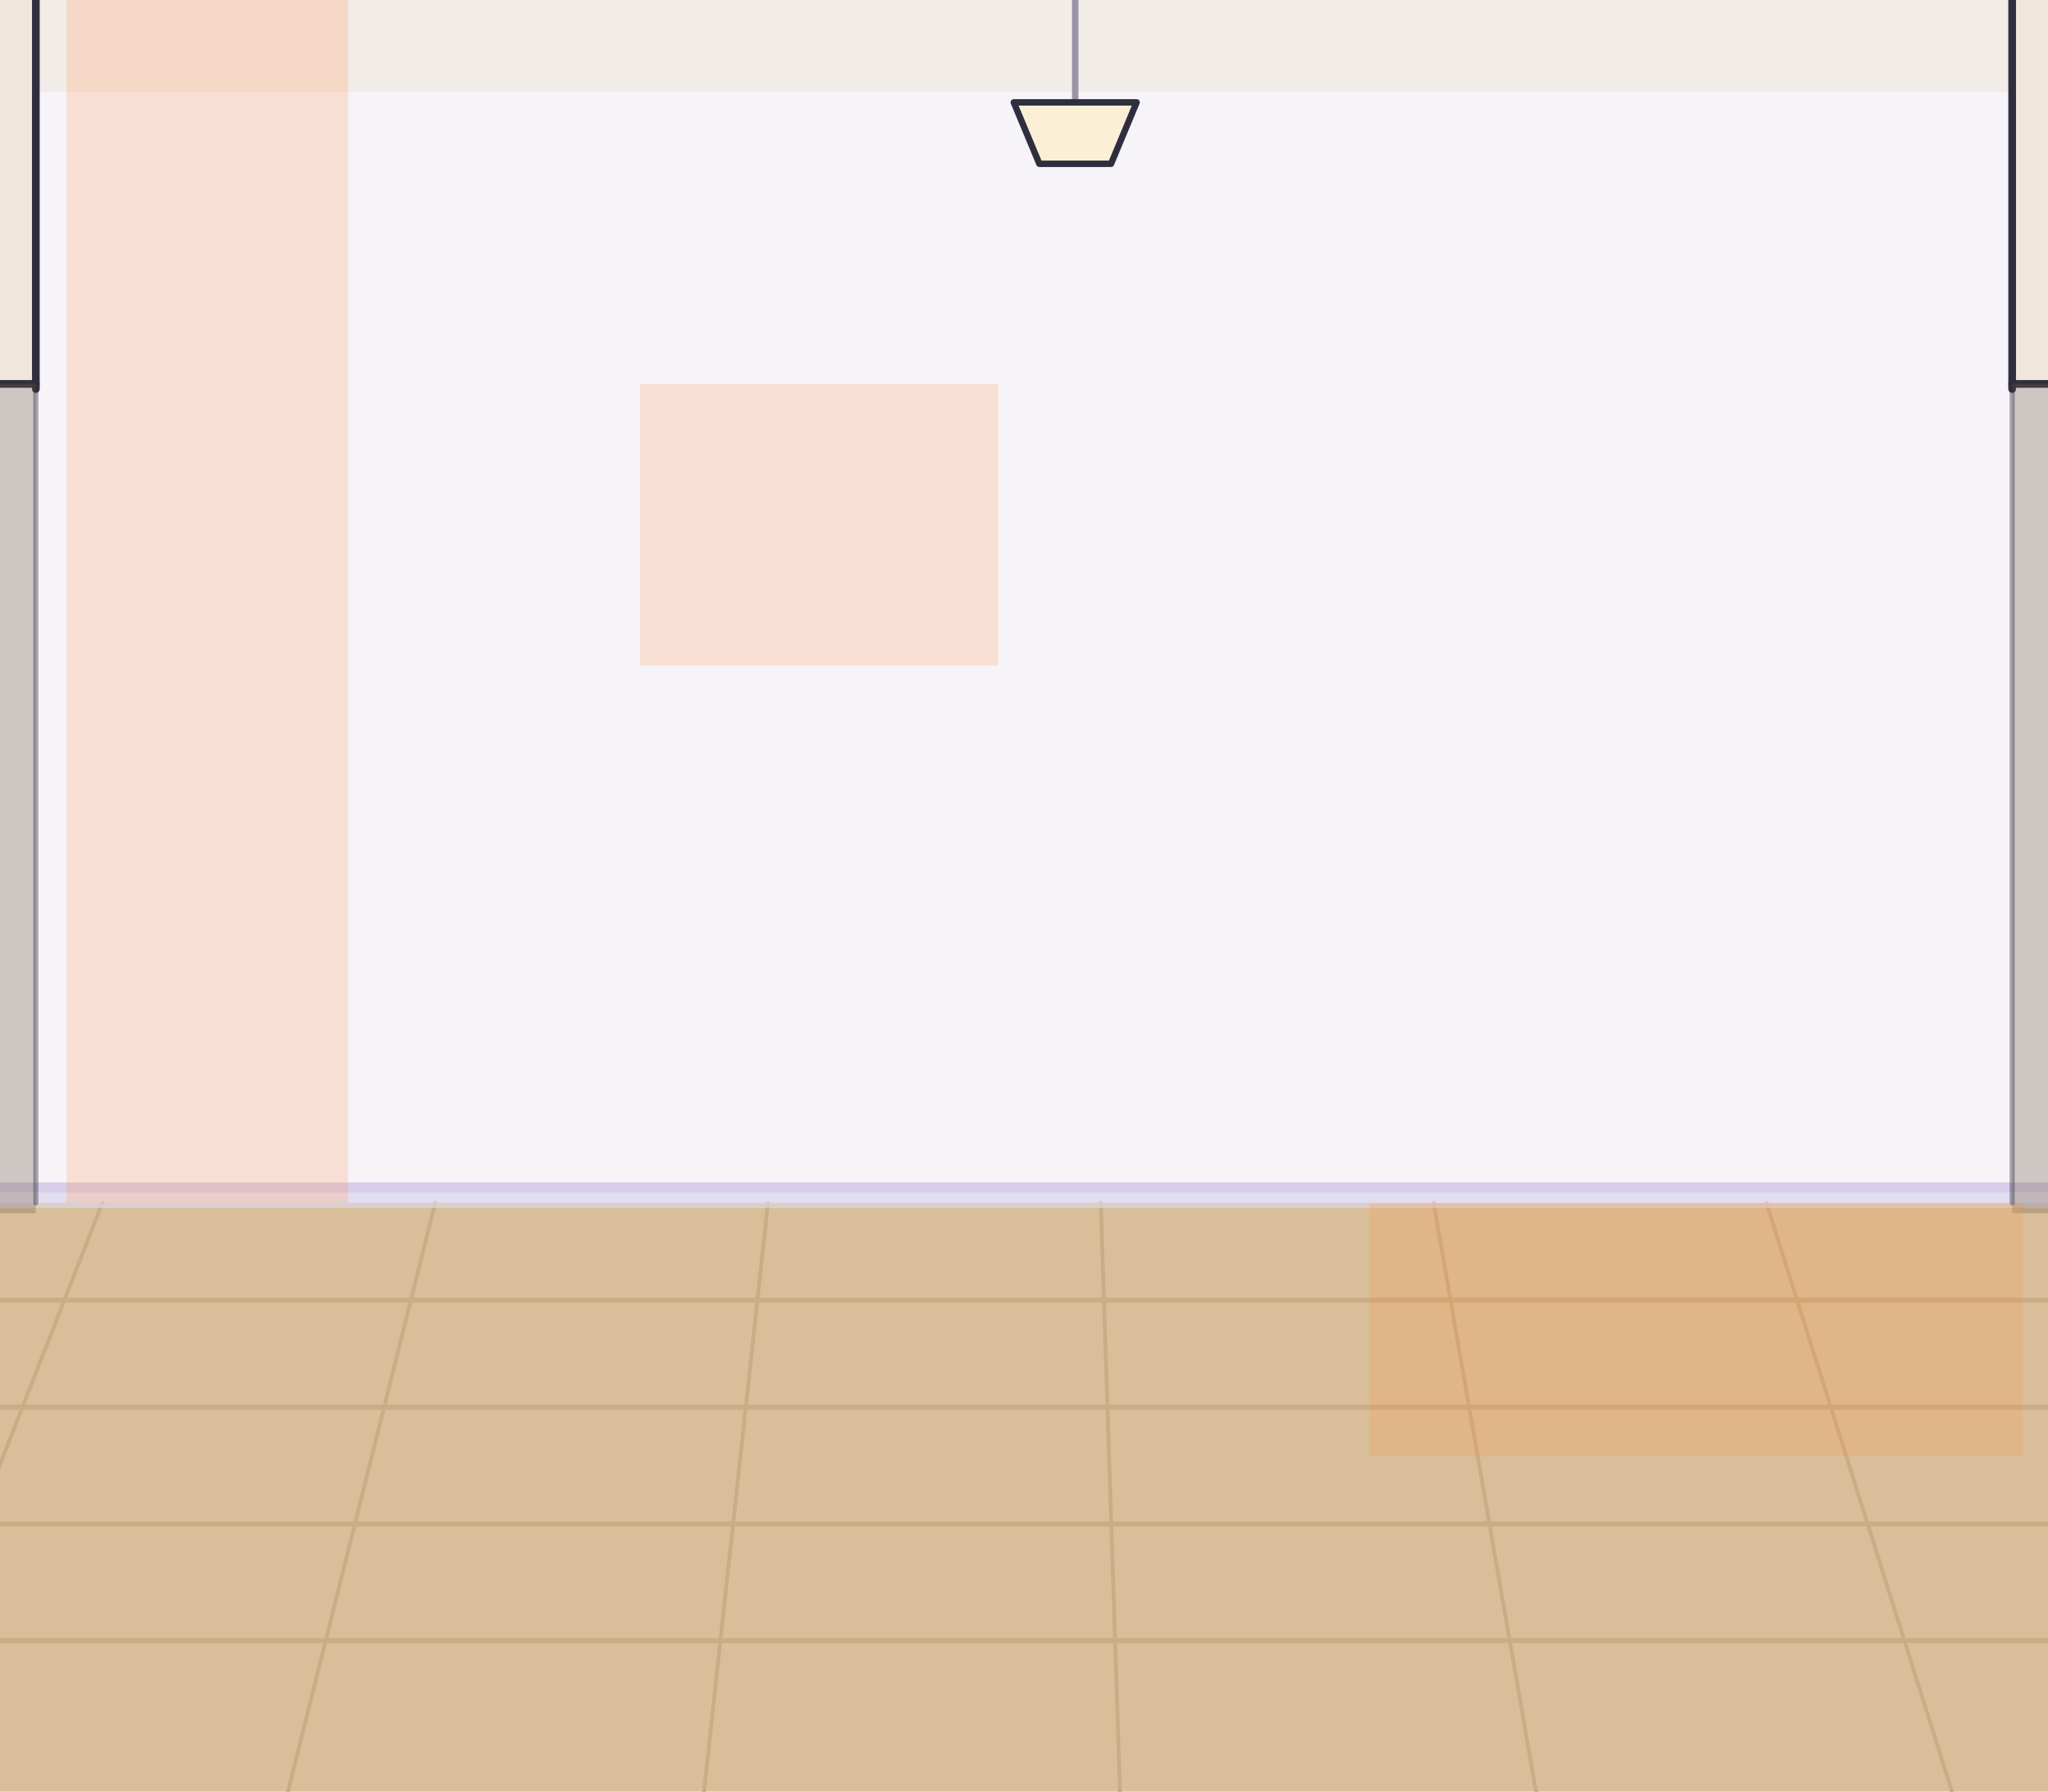
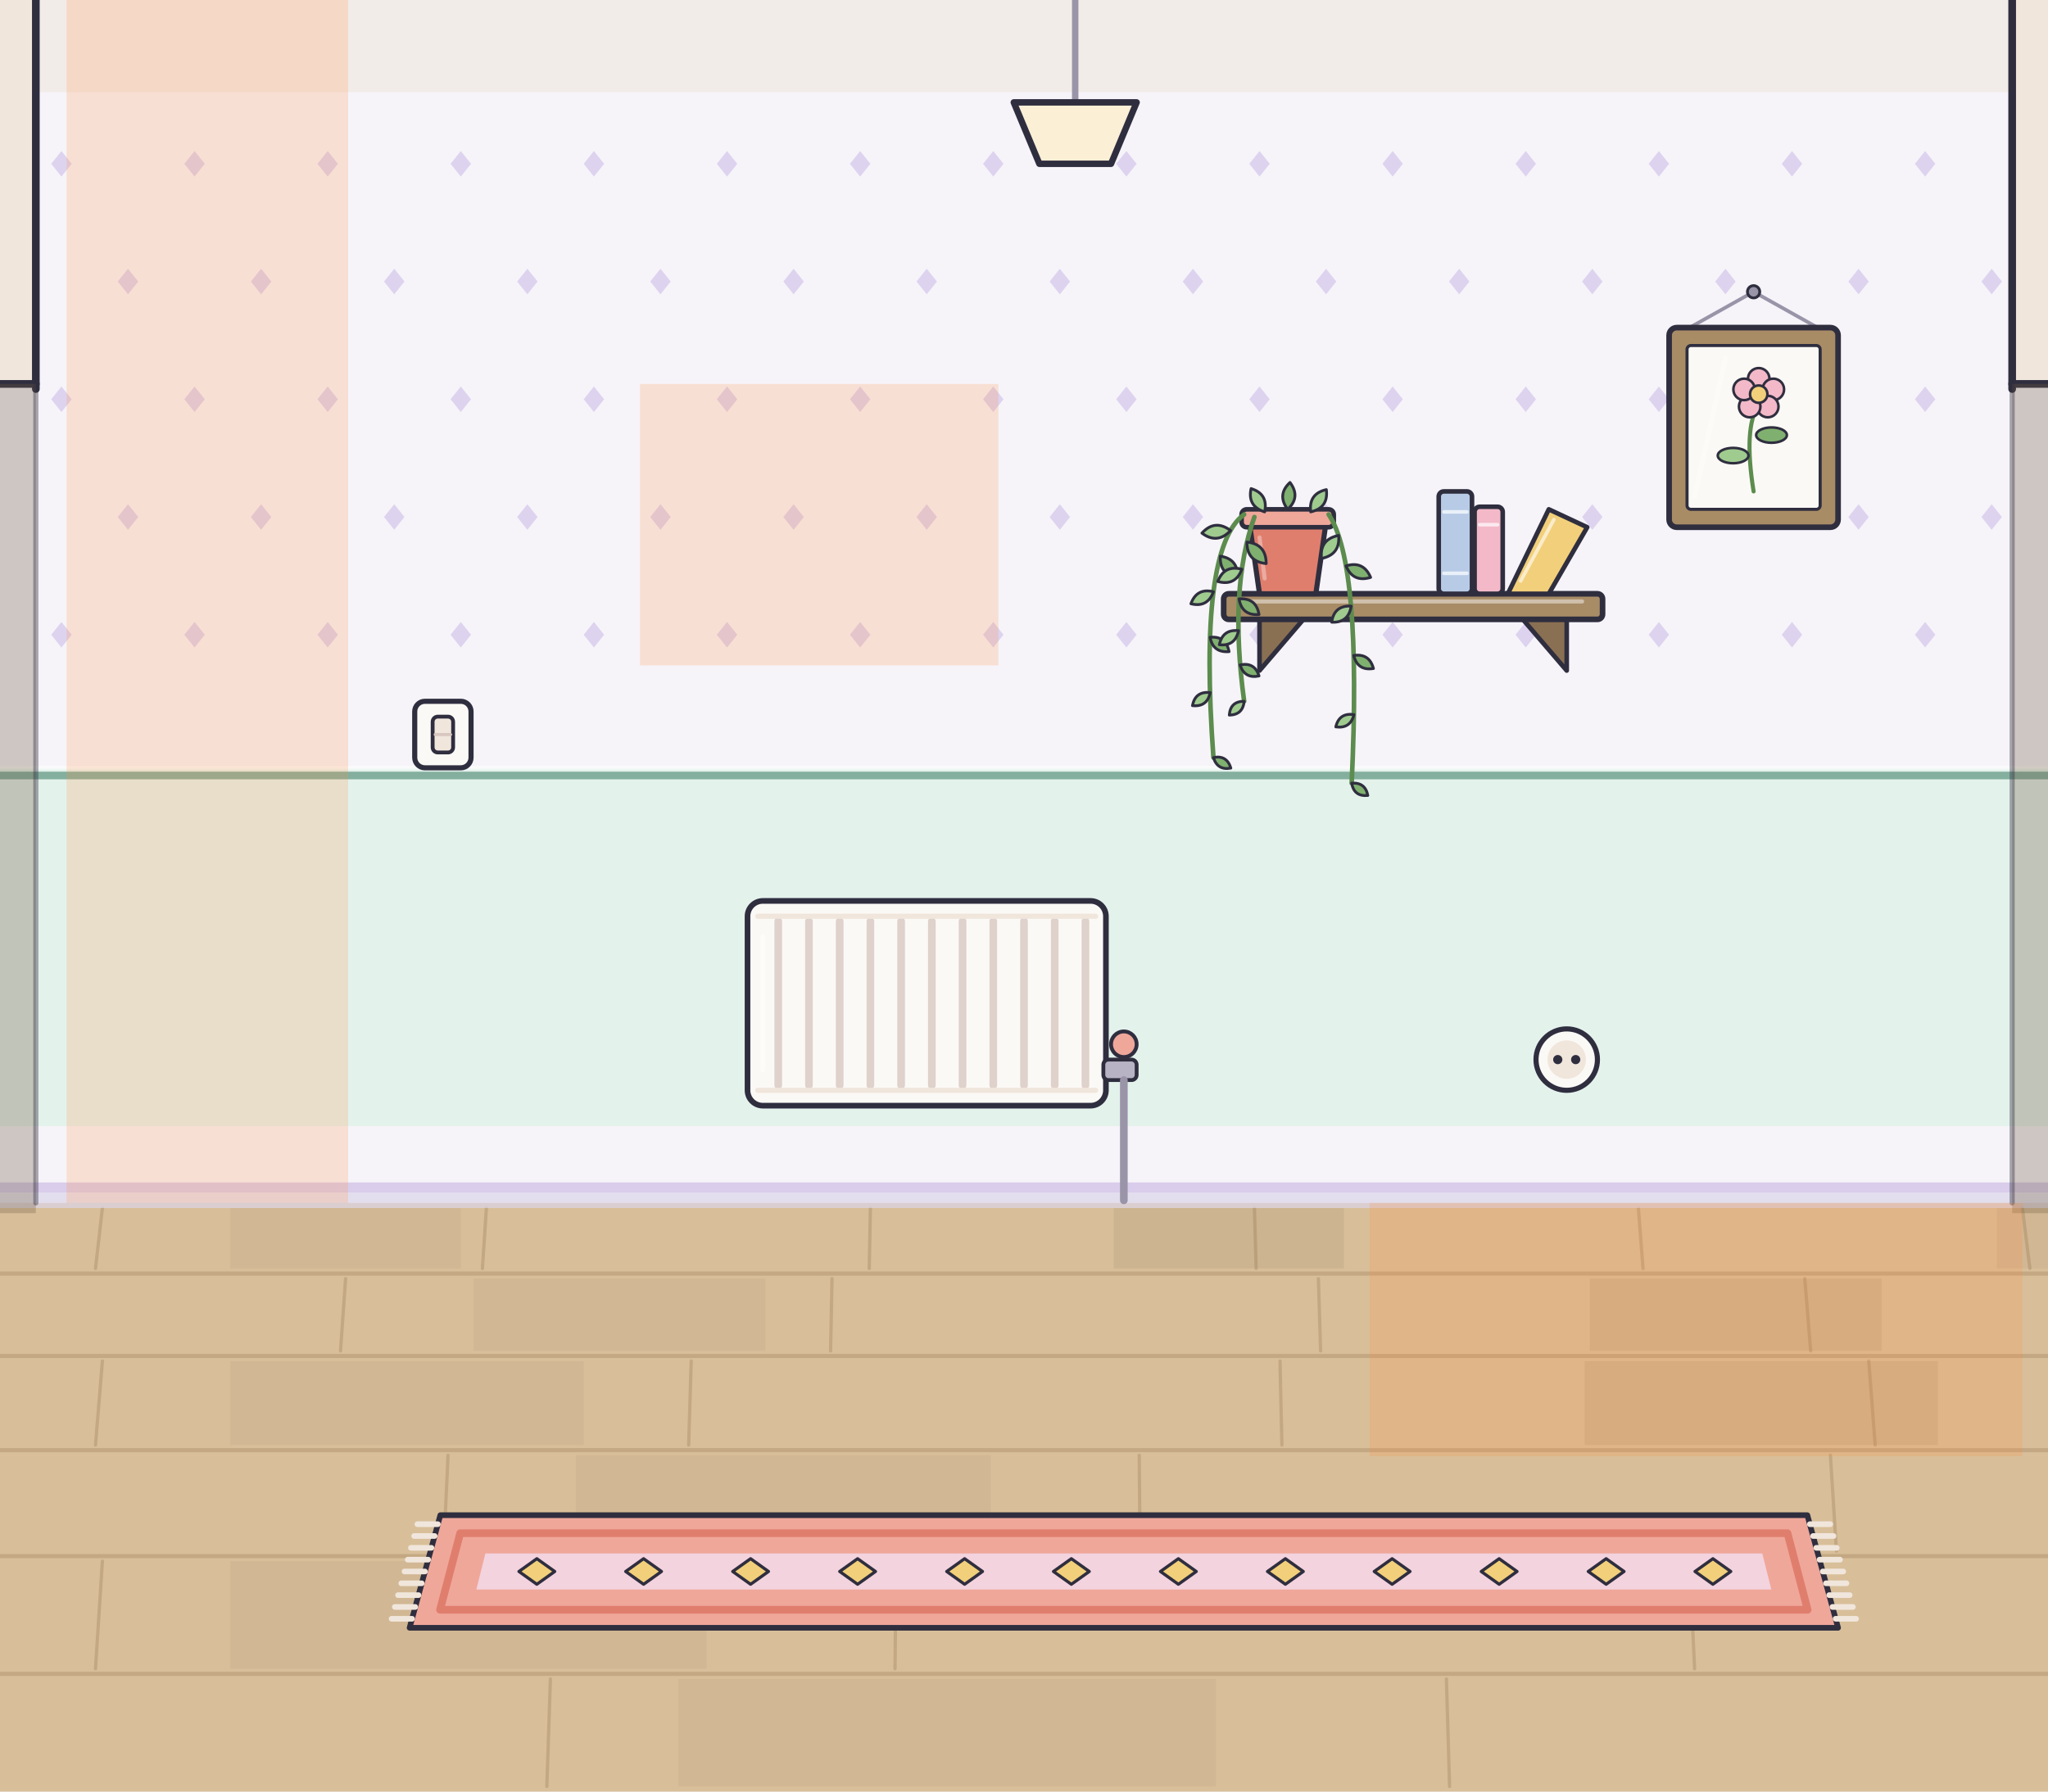
<svg xmlns="http://www.w3.org/2000/svg" viewBox="0 0 800 700" width="800" height="700">
-   <g id="stěna" data-box="-1 -1 802 472">
+   <g id="stěna" data-box="-2.5 -1 805 472">
    <rect x="0" y="0" width="800" height="470" fill="#F6F4F9" stroke="none" />
    <rect x="0" y="0" width="800" height="36" fill="#F0E6DC" stroke="none" opacity="0.6" />
-   </g>
-   <g id="podlaha" data-box="-51.75 468.25 1141 233.5">
+     <rect x="0" y="300" width="800" height="140" fill="#E4F2EC" stroke="none" />
+     <path d="M 0 300 L 800 300" stroke="#FFFFFF" stroke-width="1.4" stroke-linejoin="round" stroke-linecap="round" opacity="0.6" />
+     <path d="M 0 303 L 800 303" stroke="#84AF9F" stroke-width="3" stroke-linejoin="round" stroke-linecap="round" />
+     <path d="M 24 59 L 28 64 L 24 69 L 20 64 Z M 76 59 L 80 64 L 76 69 L 72 64 Z M 128 59 L 132 64 L 128 69 L 124 64 Z M 180 59 L 184 64 L 180 69 L 176 64 Z M 232 59 L 236 64 L 232 69 L 228 64 Z M 284 59 L 288 64 L 284 69 L 280 64 Z M 336 59 L 340 64 L 336 69 L 332 64 Z M 388 59 L 392 64 L 388 69 L 384 64 Z M 440 59 L 444 64 L 440 69 L 436 64 Z M 492 59 L 496 64 L 492 69 L 488 64 Z M 544 59 L 548 64 L 544 69 L 540 64 Z M 596 59 L 600 64 L 596 69 L 592 64 Z M 648 59 L 652 64 L 648 69 L 644 64 Z M 700 59 L 704 64 L 700 69 L 696 64 Z M 752 59 L 756 64 L 752 69 L 748 64 Z M 50 105 L 54 110 L 50 115 L 46 110 Z M 102 105 L 106 110 L 102 115 L 98 110 Z M 154 105 L 158 110 L 154 115 L 150 110 Z M 206 105 L 210 110 L 206 115 L 202 110 Z M 258 105 L 262 110 L 258 115 L 254 110 Z M 310 105 L 314 110 L 310 115 L 306 110 Z M 362 105 L 366 110 L 362 115 L 358 110 Z M 414 105 L 418 110 L 414 115 L 410 110 Z M 466 105 L 470 110 L 466 115 L 462 110 Z M 518 105 L 522 110 L 518 115 L 514 110 Z M 570 105 L 574 110 L 570 115 L 566 110 Z M 622 105 L 626 110 L 622 115 L 618 110 Z M 674 105 L 678 110 L 674 115 L 670 110 Z M 726 105 L 730 110 L 726 115 L 722 110 Z M 778 105 L 782 110 L 778 115 L 774 110 Z M 24 151 L 28 156 L 24 161 L 20 156 Z M 76 151 L 80 156 L 76 161 L 72 156 Z M 128 151 L 132 156 L 128 161 L 124 156 Z M 180 151 L 184 156 L 180 161 L 176 156 Z M 232 151 L 236 156 L 232 161 L 228 156 Z M 284 151 L 288 156 L 284 161 L 280 156 Z M 336 151 L 340 156 L 336 161 L 332 156 Z M 388 151 L 392 156 L 388 161 L 384 156 Z M 440 151 L 444 156 L 440 161 L 436 156 Z M 492 151 L 496 156 L 492 161 L 488 156 Z M 544 151 L 548 156 L 544 161 L 540 156 Z M 596 151 L 600 156 L 596 161 L 592 156 Z M 648 151 L 652 156 L 648 161 L 644 156 Z M 700 151 L 704 156 L 700 161 L 696 156 Z M 752 151 L 756 156 L 752 161 L 748 156 Z M 50 197 L 54 202 L 50 207 L 46 202 Z M 102 197 L 106 202 L 102 207 L 98 202 Z M 154 197 L 158 202 L 154 207 L 150 202 Z M 206 197 L 210 202 L 206 207 L 202 202 Z M 258 197 L 262 202 L 258 207 L 254 202 Z M 310 197 L 314 202 L 310 207 L 306 202 Z M 362 197 L 366 202 L 362 207 L 358 202 Z M 414 197 L 418 202 L 414 207 L 410 202 Z M 466 197 L 470 202 L 466 207 L 462 202 Z M 518 197 L 522 202 L 518 207 L 514 202 Z M 570 197 L 574 202 L 570 207 L 566 202 Z M 622 197 L 626 202 L 622 207 L 618 202 Z M 674 197 L 678 202 L 674 207 L 670 202 Z M 726 197 L 730 202 L 726 207 L 722 202 Z M 778 197 L 782 202 L 778 207 L 774 202 Z M 24 243 L 28 248 L 24 253 L 20 248 Z M 76 243 L 80 248 L 76 253 L 72 248 Z M 128 243 L 132 248 L 128 253 L 124 248 Z M 180 243 L 184 248 L 180 253 L 176 248 Z M 232 243 L 236 248 L 232 253 L 228 248 Z M 284 243 L 288 248 L 284 253 L 280 248 Z M 336 243 L 340 248 L 336 253 L 332 248 Z M 388 243 L 392 248 L 388 253 L 384 248 Z M 440 243 L 444 248 L 440 253 L 436 248 Z M 492 243 L 496 248 L 492 253 L 488 248 Z M 544 243 L 548 248 L 544 253 L 540 248 Z M 596 243 L 600 248 L 596 253 L 592 248 Z M 648 243 L 652 248 L 648 253 L 644 248 Z M 700 243 L 704 248 L 700 253 L 696 248 Z M 752 243 L 756 248 L 752 253 L 748 248 Z" fill="#C9B8E8" stroke="none" opacity="0.55" />
+   </g>
+   <g id="podlaha" data-box="-1.8 469 872.8 232">
    <rect x="0" y="470" width="800" height="230" fill="#D8BF9A" stroke="none" />
-     <path d="M 0 508 L 800 508" stroke="#C9AD84" stroke-width="2" stroke-linejoin="round" stroke-linecap="round" />
-     <path d="M 0 549.8 L 800 549.8" stroke="#C9AD84" stroke-width="2" stroke-linejoin="round" stroke-linecap="round" />
-     <path d="M 0 595.4 L 800 595.4" stroke="#C9AD84" stroke-width="2" stroke-linejoin="round" stroke-linecap="round" />
-     <path d="M 0 641 L 800 641" stroke="#C9AD84" stroke-width="2" stroke-linejoin="round" stroke-linecap="round" />
-     <path d="M 40 470 L -50 700" stroke="#C9AD84" stroke-width="1.5" stroke-linejoin="round" stroke-linecap="round" />
-     <path d="M 170 470 L 112.5 700" stroke="#C9AD84" stroke-width="1.5" stroke-linejoin="round" stroke-linecap="round" />
-     <path d="M 300 470 L 275 700" stroke="#C9AD84" stroke-width="1.5" stroke-linejoin="round" stroke-linecap="round" />
-     <path d="M 430 470 L 437.5 700" stroke="#C9AD84" stroke-width="1.5" stroke-linejoin="round" stroke-linecap="round" />
-     <path d="M 560 470 L 600 700" stroke="#C9AD84" stroke-width="1.5" stroke-linejoin="round" stroke-linecap="round" />
-     <path d="M 690 470 L 762.5 700" stroke="#C9AD84" stroke-width="1.5" stroke-linejoin="round" stroke-linecap="round" />
-     <path d="M 820 470 L 925 700" stroke="#C9AD84" stroke-width="1.5" stroke-linejoin="round" stroke-linecap="round" />
-     <path d="M 950 470 L 1087.5 700" stroke="#C9AD84" stroke-width="1.5" stroke-linejoin="round" stroke-linecap="round" />
+     <path d="M 0 497.6 L 800 497.6" stroke="#A88C66" stroke-width="1.6" stroke-linejoin="round" stroke-linecap="round" opacity="0.45" />
+     <path d="M 0 529.8 L 800 529.8" stroke="#A88C66" stroke-width="1.6" stroke-linejoin="round" stroke-linecap="round" opacity="0.45" />
+     <path d="M 0 566.6 L 800 566.6" stroke="#A88C66" stroke-width="1.6" stroke-linejoin="round" stroke-linecap="round" opacity="0.45" />
+     <path d="M 0 608 L 800 608" stroke="#A88C66" stroke-width="1.6" stroke-linejoin="round" stroke-linecap="round" opacity="0.45" />
+     <path d="M 0 654 L 800 654" stroke="#A88C66" stroke-width="1.6" stroke-linejoin="round" stroke-linecap="round" opacity="0.45" />
+     <path d="M 40 472 L 37.3 495.6" stroke="#A88C66" stroke-width="1.3" stroke-linejoin="round" stroke-linecap="round" opacity="0.45" />
+     <path d="M 190 472 L 188.43 495.6" stroke="#A88C66" stroke-width="1.3" stroke-linejoin="round" stroke-linecap="round" opacity="0.45" />
+     <path d="M 340 472 L 339.55 495.6" stroke="#A88C66" stroke-width="1.3" stroke-linejoin="round" stroke-linecap="round" opacity="0.45" />
+     <path d="M 490 472 L 490.68 495.6" stroke="#A88C66" stroke-width="1.3" stroke-linejoin="round" stroke-linecap="round" opacity="0.45" />
+     <path d="M 640 472 L 641.8 495.6" stroke="#A88C66" stroke-width="1.3" stroke-linejoin="round" stroke-linecap="round" opacity="0.45" />
+     <path d="M 790 472 L 792.92 495.6" stroke="#A88C66" stroke-width="1.3" stroke-linejoin="round" stroke-linecap="round" opacity="0.45" />
+     <rect x="90" y="472" width="90" height="23.6" fill="#8A7052" stroke="none" opacity="0.1" />
+     <rect x="435" y="472" width="90" height="23.6" fill="#8A7052" stroke="none" opacity="0.14" />
+     <rect x="780" y="472" width="90" height="23.6" fill="#8A7052" stroke="none" opacity="0.1" />
+     <path d="M 135 499.6 L 133.01 527.8" stroke="#A88C66" stroke-width="1.3" stroke-linejoin="round" stroke-linecap="round" opacity="0.45" />
+     <path d="M 325 499.6 L 324.44 527.8" stroke="#A88C66" stroke-width="1.3" stroke-linejoin="round" stroke-linecap="round" opacity="0.45" />
+     <path d="M 515 499.6 L 515.86 527.8" stroke="#A88C66" stroke-width="1.3" stroke-linejoin="round" stroke-linecap="round" opacity="0.45" />
+     <path d="M 705 499.6 L 707.29 527.8" stroke="#A88C66" stroke-width="1.3" stroke-linejoin="round" stroke-linecap="round" opacity="0.45" />
+     <rect x="185" y="499.6" width="114" height="28.2" fill="#8A7052" stroke="none" opacity="0.1" />
+     <rect x="621" y="499.6" width="114" height="28.2" fill="#8A7052" stroke="none" opacity="0.14" />
+     <path d="M 40 531.8 L 37.3 564.6" stroke="#A88C66" stroke-width="1.3" stroke-linejoin="round" stroke-linecap="round" opacity="0.45" />
+     <path d="M 270 531.8 L 269.02 564.6" stroke="#A88C66" stroke-width="1.3" stroke-linejoin="round" stroke-linecap="round" opacity="0.45" />
+     <path d="M 500 531.8 L 500.75 564.6" stroke="#A88C66" stroke-width="1.3" stroke-linejoin="round" stroke-linecap="round" opacity="0.45" />
+     <path d="M 730 531.8 L 732.48 564.6" stroke="#A88C66" stroke-width="1.3" stroke-linejoin="round" stroke-linecap="round" opacity="0.45" />
+     <rect x="90" y="531.8" width="138" height="32.8" fill="#8A7052" stroke="none" opacity="0.1" />
+     <rect x="619" y="531.8" width="138" height="32.8" fill="#8A7052" stroke="none" opacity="0.14" />
+     <path d="M 175 568.6 L 173.31 606" stroke="#A88C66" stroke-width="1.3" stroke-linejoin="round" stroke-linecap="round" opacity="0.45" />
+     <path d="M 445 568.6 L 445.34 606" stroke="#A88C66" stroke-width="1.3" stroke-linejoin="round" stroke-linecap="round" opacity="0.45" />
+     <path d="M 715 568.6 L 717.36 606" stroke="#A88C66" stroke-width="1.3" stroke-linejoin="round" stroke-linecap="round" opacity="0.45" />
+     <rect x="225" y="568.6" width="162" height="37.4" fill="#8A7052" stroke="none" opacity="0.1" />
+     <path d="M 40 610 L 37.3 652" stroke="#A88C66" stroke-width="1.3" stroke-linejoin="round" stroke-linecap="round" opacity="0.45" />
+     <path d="M 350 610 L 349.62 652" stroke="#A88C66" stroke-width="1.3" stroke-linejoin="round" stroke-linecap="round" opacity="0.45" />
+     <path d="M 660 610 L 661.95 652" stroke="#A88C66" stroke-width="1.3" stroke-linejoin="round" stroke-linecap="round" opacity="0.45" />
+     <rect x="90" y="610" width="186" height="42" fill="#8A7052" stroke="none" opacity="0.1" />
+     <path d="M 215 656 L 213.61 698" stroke="#A88C66" stroke-width="1.3" stroke-linejoin="round" stroke-linecap="round" opacity="0.45" />
+     <path d="M 565 656 L 566.24 698" stroke="#A88C66" stroke-width="1.3" stroke-linejoin="round" stroke-linecap="round" opacity="0.45" />
+     <rect x="265" y="656" width="210" height="42" fill="#8A7052" stroke="none" opacity="0.1" />
  </g>
  <g id="lišta" data-box="-1 439 802 34">
    <rect x="0" y="440" width="800" height="26" fill="#F6F4F9" stroke="none" />
    <rect x="0" y="462" width="800" height="4" fill="#D9CDEB" stroke="none" />
    <rect x="0" y="466" width="800" height="6" fill="#DCD4E8" stroke="none" opacity="0.7" />
  </g>
  <g id="průchod levý" data-box="-2.5 -2.5 19 477.5">
    <rect x="0" y="0" width="14" height="150" fill="#F0E6DC" stroke="none" />
    <path d="M 14 0 L 14 152" stroke="#2F2E3F" stroke-width="3" stroke-linejoin="round" stroke-linecap="round" />
    <path d="M 0 150 L 14 150" stroke="#2F2E3F" stroke-width="3" stroke-linejoin="round" stroke-linecap="round" />
    <rect x="0" y="150" width="14" height="324" fill="#6F5A41" stroke="none" opacity="0.3" />
    <path d="M 14 150 L 14 470" stroke="#2F2E3F" stroke-width="2" stroke-linejoin="round" stroke-linecap="round" opacity="0.4" />
  </g>
  <g id="průchod pravý" data-box="783.5 -2.5 19 477.5">
    <rect x="786" y="0" width="14" height="150" fill="#F0E6DC" stroke="none" />
    <path d="M 786 0 L 786 152" stroke="#2F2E3F" stroke-width="3" stroke-linejoin="round" stroke-linecap="round" />
    <path d="M 786 150 L 800 150" stroke="#2F2E3F" stroke-width="3" stroke-linejoin="round" stroke-linecap="round" />
    <rect x="786" y="150" width="14" height="324" fill="#6F5A41" stroke="none" opacity="0.3" />
    <path d="M 786 150 L 786 470" stroke="#2F2E3F" stroke-width="2" stroke-linejoin="round" stroke-linecap="round" opacity="0.4" />
  </g>
  <g id="lampa" data-box="393.75 -2.25 52.5 68.5">
    <path d="M 420 0 L 420 40" stroke="#9A94A8" stroke-width="2.5" stroke-linejoin="round" stroke-linecap="round" />
    <path d="M 396 40 L 444 40 L 434 64 L 406 64 Z" fill="#FBEFD6" stroke="#2F2E3F" stroke-width="2.5" stroke-linejoin="round" stroke-linecap="round" />
  </g>
+   <g id="běhoun" data-box="150.86 589.9 576.28 48.2">
+     <path d="M 172 592 L 706 592 L 718 636 L 160 636 Z" fill="#EFA79A" stroke="#2F2E3F" stroke-width="2.2" stroke-linejoin="round" stroke-linecap="round" />
+     <path d="M 179.76 599.04 L 698.24 599.04 L 706.11 628.96 L 171.89 628.96 Z" fill="none" stroke="#E07E6D" stroke-width="3" stroke-linejoin="round" stroke-linecap="round" />
+     <path d="M 189.61 606.96 L 688.39 606.96 L 691.93 621.04 L 186.07 621.04 Z" fill="#F3D3DE" stroke="none" />
+     <path d="M 209.7 609.0 L 216.7 614.0 L 209.7 619.0 L 202.7 614.0 Z" fill="#F2CF7A" stroke="#2F2E3F" stroke-width="1.2" stroke-linejoin="round" stroke-linecap="round" />
+     <path d="M 251.4 609.0 L 258.4 614.0 L 251.4 619.0 L 244.4 614.0 Z" fill="#F2CF7A" stroke="#2F2E3F" stroke-width="1.2" stroke-linejoin="round" stroke-linecap="round" />
+     <path d="M 293.2 609.0 L 300.2 614.0 L 293.2 619.0 L 286.2 614.0 Z" fill="#F2CF7A" stroke="#2F2E3F" stroke-width="1.2" stroke-linejoin="round" stroke-linecap="round" />
+     <path d="M 335.0 609.0 L 342.0 614.0 L 335.0 619.0 L 328.0 614.0 Z" fill="#F2CF7A" stroke="#2F2E3F" stroke-width="1.2" stroke-linejoin="round" stroke-linecap="round" />
+     <path d="M 376.8 609.0 L 383.8 614.0 L 376.8 619.0 L 369.8 614.0 Z" fill="#F2CF7A" stroke="#2F2E3F" stroke-width="1.2" stroke-linejoin="round" stroke-linecap="round" />
+     <path d="M 418.5 609.0 L 425.5 614.0 L 418.5 619.0 L 411.5 614.0 Z" fill="#F2CF7A" stroke="#2F2E3F" stroke-width="1.2" stroke-linejoin="round" stroke-linecap="round" />
+     <path d="M 460.3 609.0 L 467.3 614.0 L 460.3 619.0 L 453.3 614.0 Z" fill="#F2CF7A" stroke="#2F2E3F" stroke-width="1.2" stroke-linejoin="round" stroke-linecap="round" />
+     <path d="M 502.1 609.0 L 509.1 614.0 L 502.1 619.0 L 495.1 614.0 Z" fill="#F2CF7A" stroke="#2F2E3F" stroke-width="1.2" stroke-linejoin="round" stroke-linecap="round" />
+     <path d="M 543.8 609.0 L 550.8 614.0 L 543.8 619.0 L 536.8 614.0 Z" fill="#F2CF7A" stroke="#2F2E3F" stroke-width="1.2" stroke-linejoin="round" stroke-linecap="round" />
+     <path d="M 585.6 609.0 L 592.6 614.0 L 585.6 619.0 L 578.6 614.0 Z" fill="#F2CF7A" stroke="#2F2E3F" stroke-width="1.2" stroke-linejoin="round" stroke-linecap="round" />
+     <path d="M 627.4 609.0 L 634.4 614.0 L 627.4 619.0 L 620.4 614.0 Z" fill="#F2CF7A" stroke="#2F2E3F" stroke-width="1.2" stroke-linejoin="round" stroke-linecap="round" />
+     <path d="M 669.1 609.0 L 676.1 614.0 L 669.1 619.0 L 662.1 614.0 Z" fill="#F2CF7A" stroke="#2F2E3F" stroke-width="1.2" stroke-linejoin="round" stroke-linecap="round" />
+     <path d="M 171.04 595.52 L 163.04 595.52" stroke="#F0E6DC" stroke-width="2.2" stroke-linejoin="round" stroke-linecap="round" />
+     <path d="M 169.78 600.14 L 161.78 600.14" stroke="#F0E6DC" stroke-width="2.2" stroke-linejoin="round" stroke-linecap="round" />
+     <path d="M 168.52 604.76 L 160.52 604.76" stroke="#F0E6DC" stroke-width="2.2" stroke-linejoin="round" stroke-linecap="round" />
+     <path d="M 167.26 609.38 L 159.26 609.38" stroke="#F0E6DC" stroke-width="2.2" stroke-linejoin="round" stroke-linecap="round" />
+     <path d="M 166 614 L 158 614" stroke="#F0E6DC" stroke-width="2.2" stroke-linejoin="round" stroke-linecap="round" />
+     <path d="M 164.74 618.62 L 156.74 618.62" stroke="#F0E6DC" stroke-width="2.2" stroke-linejoin="round" stroke-linecap="round" />
+     <path d="M 163.48 623.24 L 155.48 623.24" stroke="#F0E6DC" stroke-width="2.2" stroke-linejoin="round" stroke-linecap="round" />
+     <path d="M 162.22 627.86 L 154.22 627.86" stroke="#F0E6DC" stroke-width="2.2" stroke-linejoin="round" stroke-linecap="round" />
+     <path d="M 160.96 632.48 L 152.96 632.48" stroke="#F0E6DC" stroke-width="2.2" stroke-linejoin="round" stroke-linecap="round" />
+     <path d="M 706.96 595.52 L 714.96 595.52" stroke="#F0E6DC" stroke-width="2.2" stroke-linejoin="round" stroke-linecap="round" />
+     <path d="M 708.22 600.14 L 716.22 600.14" stroke="#F0E6DC" stroke-width="2.2" stroke-linejoin="round" stroke-linecap="round" />
+     <path d="M 709.48 604.76 L 717.48 604.76" stroke="#F0E6DC" stroke-width="2.2" stroke-linejoin="round" stroke-linecap="round" />
+     <path d="M 710.74 609.38 L 718.74 609.38" stroke="#F0E6DC" stroke-width="2.2" stroke-linejoin="round" stroke-linecap="round" />
+     <path d="M 712 614 L 720 614" stroke="#F0E6DC" stroke-width="2.2" stroke-linejoin="round" stroke-linecap="round" />
+     <path d="M 713.26 618.62 L 721.26 618.62" stroke="#F0E6DC" stroke-width="2.2" stroke-linejoin="round" stroke-linecap="round" />
+     <path d="M 714.52 623.24 L 722.52 623.24" stroke="#F0E6DC" stroke-width="2.2" stroke-linejoin="round" stroke-linecap="round" />
+     <path d="M 715.78 627.86 L 723.78 627.86" stroke="#F0E6DC" stroke-width="2.2" stroke-linejoin="round" stroke-linecap="round" />
+     <path d="M 717.04 632.48 L 725.04 632.48" stroke="#F0E6DC" stroke-width="2.2" stroke-linejoin="round" stroke-linecap="round" />
+   </g>
+   <g id="radiátor" data-box="289.89 349.9 155.86 121.6">
+     <rect x="292" y="352" width="140" height="80" rx="6" fill="#FBF9F5" stroke="#2F2E3F" stroke-width="2.2" stroke-linejoin="round" stroke-linecap="round" />
+     <path d="M 304 360 L 304 424" stroke="#D8C7C0" stroke-width="3" stroke-linejoin="round" stroke-linecap="round" opacity="0.8" />
+     <path d="M 316 360 L 316 424" stroke="#D8C7C0" stroke-width="3" stroke-linejoin="round" stroke-linecap="round" opacity="0.8" />
+     <path d="M 328 360 L 328 424" stroke="#D8C7C0" stroke-width="3" stroke-linejoin="round" stroke-linecap="round" opacity="0.8" />
+     <path d="M 340 360 L 340 424" stroke="#D8C7C0" stroke-width="3" stroke-linejoin="round" stroke-linecap="round" opacity="0.8" />
+     <path d="M 352 360 L 352 424" stroke="#D8C7C0" stroke-width="3" stroke-linejoin="round" stroke-linecap="round" opacity="0.8" />
+     <path d="M 364 360 L 364 424" stroke="#D8C7C0" stroke-width="3" stroke-linejoin="round" stroke-linecap="round" opacity="0.8" />
+     <path d="M 376 360 L 376 424" stroke="#D8C7C0" stroke-width="3" stroke-linejoin="round" stroke-linecap="round" opacity="0.8" />
+     <path d="M 388 360 L 388 424" stroke="#D8C7C0" stroke-width="3" stroke-linejoin="round" stroke-linecap="round" opacity="0.8" />
+     <path d="M 400 360 L 400 424" stroke="#D8C7C0" stroke-width="3" stroke-linejoin="round" stroke-linecap="round" opacity="0.8" />
+     <path d="M 412 360 L 412 424" stroke="#D8C7C0" stroke-width="3" stroke-linejoin="round" stroke-linecap="round" opacity="0.8" />
+     <path d="M 424 360 L 424 424" stroke="#D8C7C0" stroke-width="3" stroke-linejoin="round" stroke-linecap="round" opacity="0.8" />
+     <path d="M 296 358 L 428 358" stroke="#F0E6DC" stroke-width="2" stroke-linejoin="round" stroke-linecap="round" />
+     <path d="M 296 426 L 428 426" stroke="#F0E6DC" stroke-width="2" stroke-linejoin="round" stroke-linecap="round" />
+     <rect x="431" y="414" width="13" height="8" rx="2" fill="#B8B3C4" stroke="#2F2E3F" stroke-width="1.5" stroke-linejoin="round" stroke-linecap="round" />
+     <path d="M 439 422 L 439 469" stroke="#9A94A8" stroke-width="3" stroke-linejoin="round" stroke-linecap="round" />
+     <circle cx="439" cy="408" r="5" fill="#EFA79A" stroke="#2F2E3F" stroke-width="1.5" stroke-linejoin="round" stroke-linecap="round" />
+     <path d="M 298 366 L 298 418" fill="none" stroke="#FFFFFF" stroke-width="2" stroke-linejoin="round" stroke-linecap="round" opacity="0.5" />
+   </g>
+   <g id="polička" data-box="475.9 229.9 152.2 34">
+     <path d="M 492 241 L 492 262 L 510 241 Z" fill="#8A7052" stroke="#2F2E3F" stroke-width="1.8" stroke-linejoin="round" stroke-linecap="round" />
+     <path d="M 612 241 L 612 262 L 594 241 Z" fill="#8A7052" stroke="#2F2E3F" stroke-width="1.8" stroke-linejoin="round" stroke-linecap="round" />
+     <rect x="478" y="232" width="148" height="10" rx="2" fill="#A88C66" stroke="#2F2E3F" stroke-width="2.2" stroke-linejoin="round" stroke-linecap="round" />
+     <path d="M 484 235 L 618 235" fill="none" stroke="#FFFFFF" stroke-width="1.6" stroke-linejoin="round" stroke-linecap="round" opacity="0.45" />
+   </g>
+   <g id="břečťan" data-box="463.65 186.95 74.4 125.91">
+     <path d="M 488 204 L 518 204 L 514 232 L 492 232 Z" fill="#E07E6D" stroke="#2F2E3F" stroke-width="2" stroke-linejoin="round" stroke-linecap="round" />
+     <rect x="485" y="199" width="36" height="7" rx="2" fill="#EFA79A" stroke="#2F2E3F" stroke-width="1.8" stroke-linejoin="round" stroke-linecap="round" />
+     <path d="M 492 210 L 494 226" stroke="#FFFFFF" stroke-width="1.6" stroke-linejoin="round" stroke-linecap="round" opacity="0.35" />
+     <path d="M 486 201 Q 468 214 474 296" fill="none" stroke="#5C8C4E" stroke-width="1.8" stroke-linejoin="round" stroke-linecap="round" />
+     <path d="M 480.7 207.3 Q 474.6 202.7 469.5 208.3 Q 475.5 212.8 480.7 207.3 Z" fill="#9FCB8F" stroke="#2F2E3F" stroke-width="1.1" stroke-linejoin="round" stroke-linecap="round" />
+     <path d="M 476.7 217.3 Q 476.3 224.5 483.4 225.5 Q 483.7 218.4 476.7 217.3 Z" fill="#7FB06F" stroke="#2F2E3F" stroke-width="1.1" stroke-linejoin="round" stroke-linecap="round" />
+     <path d="M 474.0 231.2 Q 467.5 229.6 465.2 235.9 Q 471.7 237.5 474.0 231.2 Z" fill="#9FCB8F" stroke="#2F2E3F" stroke-width="1.1" stroke-linejoin="round" stroke-linecap="round" />
+     <path d="M 472.7 249.0 Q 473.8 255.1 480.1 254.6 Q 478.9 248.4 472.7 249.0 Z" fill="#7FB06F" stroke="#2F2E3F" stroke-width="1.1" stroke-linejoin="round" stroke-linecap="round" />
+     <path d="M 472.7 270.6 Q 466.9 270.0 465.8 275.7 Q 471.6 276.3 472.7 270.6 Z" fill="#9FCB8F" stroke="#2F2E3F" stroke-width="1.1" stroke-linejoin="round" stroke-linecap="round" />
+     <path d="M 474.0 296.0 Q 475.6 301.1 480.8 300.1 Q 479.2 294.9 474.0 296.0 Z" fill="#7FB06F" stroke="#2F2E3F" stroke-width="1.1" stroke-linejoin="round" stroke-linecap="round" />
+     <path d="M 490 202 Q 480 230 486 274" fill="none" stroke="#5C8C4E" stroke-width="1.8" stroke-linejoin="round" stroke-linecap="round" />
+     <path d="M 487.1 211.8 Q 487.0 219.4 494.6 220.2 Q 494.6 212.6 487.1 211.8 Z" fill="#7FB06F" stroke="#2F2E3F" stroke-width="1.1" stroke-linejoin="round" stroke-linecap="round" />
+     <path d="M 485.1 222.4 Q 478.2 220.6 475.7 227.2 Q 482.6 229.1 485.1 222.4 Z" fill="#9FCB8F" stroke="#2F2E3F" stroke-width="1.1" stroke-linejoin="round" stroke-linecap="round" />
+     <path d="M 484.0 234.0 Q 485.1 240.6 491.8 240.1 Q 490.7 233.5 484.0 234.0 Z" fill="#7FB06F" stroke="#2F2E3F" stroke-width="1.1" stroke-linejoin="round" stroke-linecap="round" />
+     <path d="M 483.8 246.4 Q 477.6 245.8 476.3 251.9 Q 482.5 252.6 483.8 246.4 Z" fill="#9FCB8F" stroke="#2F2E3F" stroke-width="1.1" stroke-linejoin="round" stroke-linecap="round" />
+     <path d="M 484.4 259.8 Q 486.2 265.3 491.8 264.1 Q 490.1 258.6 484.4 259.8 Z" fill="#7FB06F" stroke="#2F2E3F" stroke-width="1.1" stroke-linejoin="round" stroke-linecap="round" />
+     <path d="M 486.0 274.0 Q 480.6 274.0 480.2 279.4 Q 485.5 279.3 486.0 274.0 Z" fill="#9FCB8F" stroke="#2F2E3F" stroke-width="1.1" stroke-linejoin="round" stroke-linecap="round" />
+     <path d="M 519 201 Q 532 220 528 306" fill="none" stroke="#5C8C4E" stroke-width="1.8" stroke-linejoin="round" stroke-linecap="round" />
+     <path d="M 522.9 209.2 Q 515.4 210.7 516.2 218.2 Q 523.6 216.7 522.9 209.2 Z" fill="#9FCB8F" stroke="#2F2E3F" stroke-width="1.1" stroke-linejoin="round" stroke-linecap="round" />
+     <path d="M 525.8 221.1 Q 528.5 227.7 535.4 225.6 Q 532.6 219.0 525.8 221.1 Z" fill="#7FB06F" stroke="#2F2E3F" stroke-width="1.1" stroke-linejoin="round" stroke-linecap="round" />
+     <path d="M 527.8 236.8 Q 521.1 236.5 520.2 243.1 Q 526.8 243.4 527.8 236.8 Z" fill="#9FCB8F" stroke="#2F2E3F" stroke-width="1.1" stroke-linejoin="round" stroke-linecap="round" />
+     <path d="M 528.8 256.1 Q 530.3 262.2 536.5 261.2 Q 534.9 255.2 528.8 256.1 Z" fill="#7FB06F" stroke="#2F2E3F" stroke-width="1.1" stroke-linejoin="round" stroke-linecap="round" />
+     <path d="M 528.9 279.2 Q 523.1 278.4 521.8 284.0 Q 527.5 284.8 528.9 279.2 Z" fill="#9FCB8F" stroke="#2F2E3F" stroke-width="1.1" stroke-linejoin="round" stroke-linecap="round" />
+     <path d="M 528.0 306.0 Q 528.9 311.3 534.3 310.8 Q 533.3 305.6 528.0 306.0 Z" fill="#7FB06F" stroke="#2F2E3F" stroke-width="1.1" stroke-linejoin="round" stroke-linecap="round" />
+     <path d="M 494.0 200.0 Q 495.5 193.0 488.7 190.9 Q 487.2 197.8 494.0 200.0 Z" fill="#9FCB8F" stroke="#2F2E3F" stroke-width="1.1" stroke-linejoin="round" stroke-linecap="round" />
+     <path d="M 503.0 199.0 Q 508.2 194.2 503.9 188.5 Q 498.7 193.3 503.0 199.0 Z" fill="#7FB06F" stroke="#2F2E3F" stroke-width="1.1" stroke-linejoin="round" stroke-linecap="round" />
+     <path d="M 512.0 200.0 Q 519.0 198.4 518.1 191.3 Q 511.1 192.9 512.0 200.0 Z" fill="#9FCB8F" stroke="#2F2E3F" stroke-width="1.1" stroke-linejoin="round" stroke-linecap="round" />
+   </g>
+   <g id="knihy" data-box="560.1 190.1 61.8 43.8">
+     <rect x="562" y="192" width="13" height="40" rx="2" fill="#B7CBE6" stroke="#2F2E3F" stroke-width="1.8" stroke-linejoin="round" stroke-linecap="round" />
+     <path d="M 564 200 L 573 200" stroke="#FFFFFF" stroke-width="1.4" stroke-linejoin="round" stroke-linecap="round" opacity="0.7" />
+     <path d="M 564 224 L 573 224" stroke="#FFFFFF" stroke-width="1.4" stroke-linejoin="round" stroke-linecap="round" opacity="0.7" />
+     <rect x="576" y="198" width="11" height="34" rx="2" fill="#F3B9C8" stroke="#2F2E3F" stroke-width="1.8" stroke-linejoin="round" stroke-linecap="round" />
+     <path d="M 578 205 L 585 205" stroke="#FFFFFF" stroke-width="1.4" stroke-linejoin="round" stroke-linecap="round" opacity="0.7" />
+     <path d="M 589 232 L 605 199 L 620 206 L 605 232 Z" fill="#F2CF7A" stroke="#2F2E3F" stroke-width="1.8" stroke-linejoin="round" stroke-linecap="round" />
+     <path d="M 594 227 L 607 203" stroke="#FFFFFF" stroke-width="1.4" stroke-linejoin="round" stroke-linecap="round" opacity="0.6" />
+   </g>
+   <g id="obrázek" data-box="649.9 110.05 70.2 98.05">
+     <path d="M 685 114 L 660 128" stroke="#9A94A8" stroke-width="1.4" stroke-linejoin="round" stroke-linecap="round" />
+     <path d="M 685 114 L 710 128" stroke="#9A94A8" stroke-width="1.4" stroke-linejoin="round" stroke-linecap="round" />
+     <circle cx="685" cy="114" r="2.4" fill="#9A94A8" stroke="#2F2E3F" stroke-width="1.1" stroke-linejoin="round" stroke-linecap="round" />
+     <rect x="652" y="128" width="66" height="78" rx="3" fill="#A88C66" stroke="#2F2E3F" stroke-width="2.2" stroke-linejoin="round" stroke-linecap="round" />
+     <rect x="659" y="135" width="52" height="64" rx="1.5" fill="#FBF9F5" stroke="#2F2E3F" stroke-width="1.2" stroke-linejoin="round" stroke-linecap="round" />
+     <path d="M 685.0 192 Q 681.0 167.0 687.0 158" fill="none" stroke="#5C8C4E" stroke-width="1.6" stroke-linejoin="round" stroke-linecap="round" />
+     <ellipse cx="677" cy="178" rx="6" ry="3" fill="#9FCB8F" stroke="#2F2E3F" stroke-width="1" stroke-linejoin="round" stroke-linecap="round" />
+     <ellipse cx="692" cy="170" rx="6" ry="3" fill="#7FB06F" stroke="#2F2E3F" stroke-width="1" stroke-linejoin="round" stroke-linecap="round" />
+     <circle cx="687" cy="148" r="4.2" fill="#F3B9C8" stroke="#2F2E3F" stroke-width="1" stroke-linejoin="round" stroke-linecap="round" />
+     <circle cx="692.71" cy="152.15" r="4.2" fill="#F3B9C8" stroke="#2F2E3F" stroke-width="1" stroke-linejoin="round" stroke-linecap="round" />
+     <circle cx="690.53" cy="158.85" r="4.2" fill="#F3B9C8" stroke="#2F2E3F" stroke-width="1" stroke-linejoin="round" stroke-linecap="round" />
+     <circle cx="683.47" cy="158.85" r="4.2" fill="#F3B9C8" stroke="#2F2E3F" stroke-width="1" stroke-linejoin="round" stroke-linecap="round" />
+     <circle cx="681.29" cy="152.15" r="4.2" fill="#F3B9C8" stroke="#2F2E3F" stroke-width="1" stroke-linejoin="round" stroke-linecap="round" />
+     <circle cx="687" cy="154" r="3.4" fill="#F2CF7A" stroke="#2F2E3F" stroke-width="1" stroke-linejoin="round" stroke-linecap="round" />
+     <path d="M 662 194 L 674 140" fill="none" stroke="#FFFFFF" stroke-width="2" stroke-linejoin="round" stroke-linecap="round" opacity="0.3" />
+   </g>
+   <g id="vypínač" data-box="160 272 26 30">
+     <rect x="162" y="274" width="22" height="26" rx="4" fill="#FBF9F5" stroke="#2F2E3F" stroke-width="2" stroke-linejoin="round" stroke-linecap="round" />
+     <rect x="169" y="280" width="8" height="14" rx="2" fill="#F0E6DC" stroke="#2F2E3F" stroke-width="1.5" stroke-linejoin="round" stroke-linecap="round" />
+     <path d="M 170 287 L 176 287" stroke="#D8C7C0" stroke-width="1.2" stroke-linejoin="round" stroke-linecap="round" />
+   </g>
+   <g id="zásuvka" data-box="598 400 28 28">
+     <circle cx="612" cy="414" r="12" fill="#FBF9F5" stroke="#2F2E3F" stroke-width="2" stroke-linejoin="round" stroke-linecap="round" />
+     <circle cx="612" cy="414" r="7.5" fill="#F0E6DC" stroke="none" />
+     <circle cx="608.5" cy="414" r="1.8" fill="#2F2E3F" stroke="none" />
+     <circle cx="615.5" cy="414" r="1.8" fill="#2F2E3F" stroke="none" />
+   </g>
  <rect id="@slot žebřík" x="26" y="0" width="110" height="470" fill="#FF8C3D" opacity="0.2" />
  <rect id="@slot obrazy" x="250" y="150" width="140" height="110" fill="#FF8C3D" opacity="0.2" />
  <rect id="@slot schodiště" x="535" y="470" width="255" height="99" fill="#FF8C3D" opacity="0.2" />
</svg>
